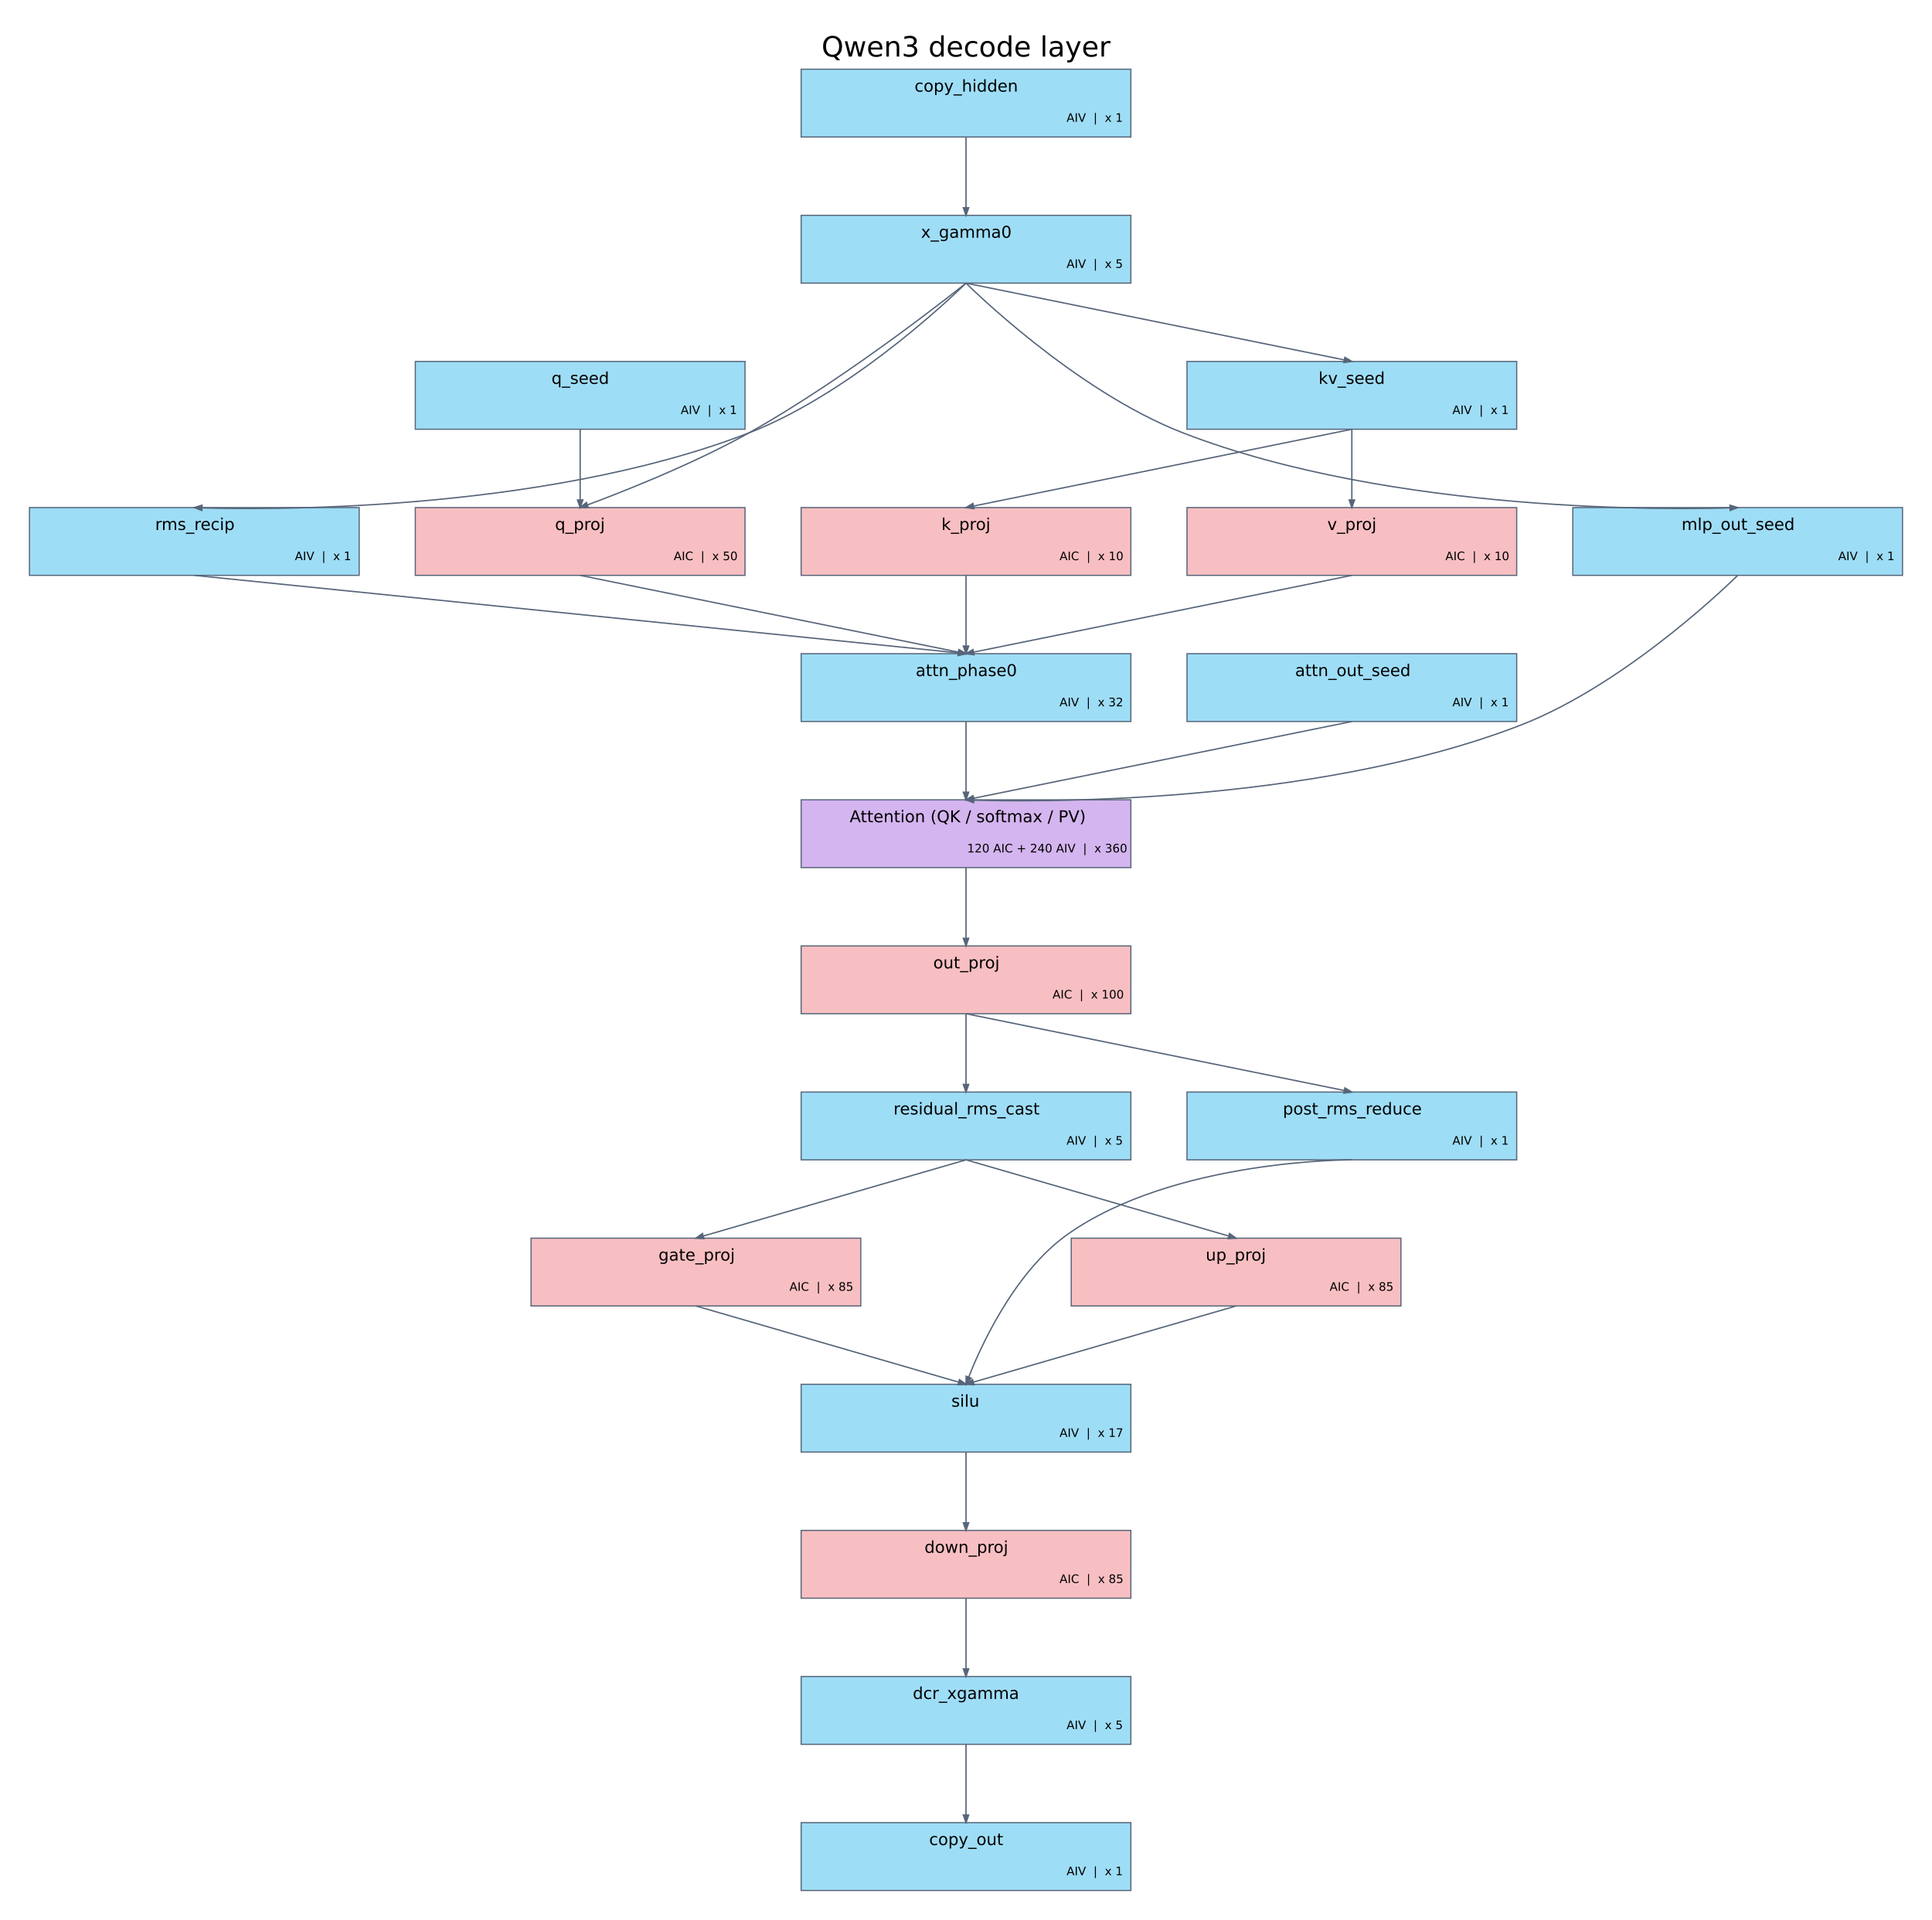
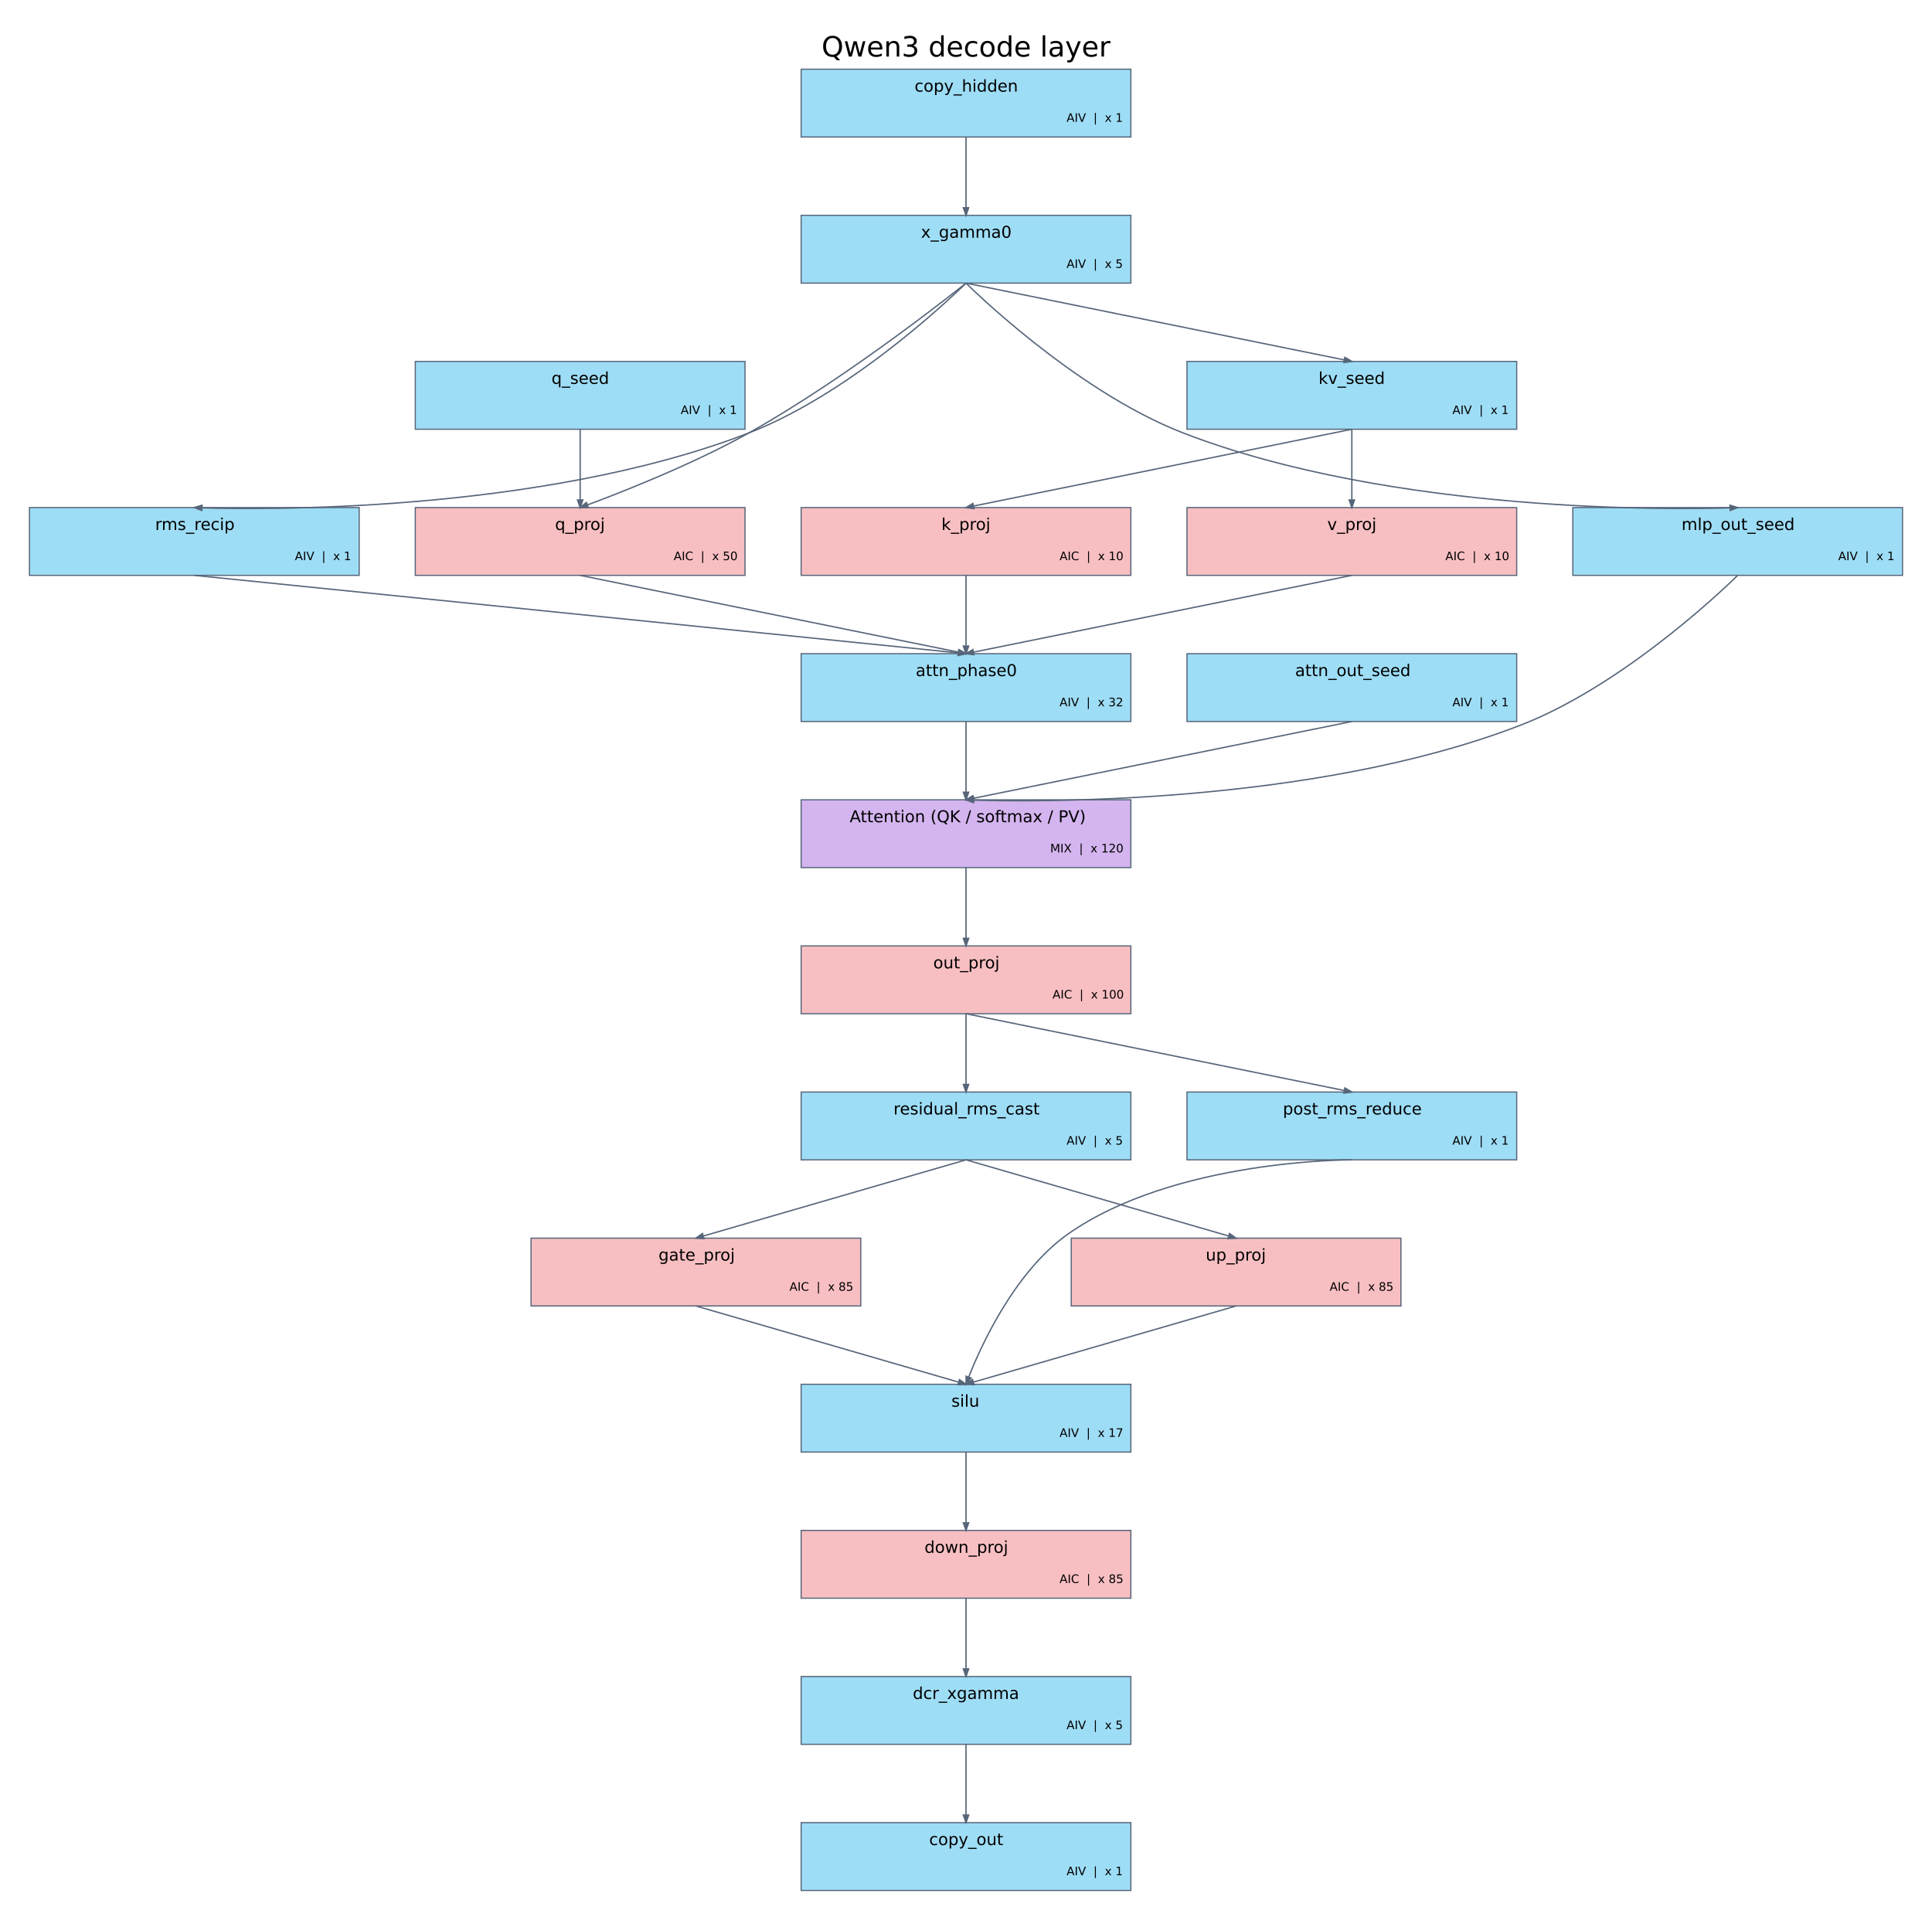
<svg xmlns="http://www.w3.org/2000/svg" width="1652pt" height="1642pt" viewBox="0.00 0.00 1652.40 1642.40">
  <g id="graph0" class="graph" transform="scale(1 1) rotate(0) translate(25.2 1617.2)">
    <polygon fill="white" stroke="transparent" points="-25.2,25.2 -25.2,-1617.2 1627.2,-1617.2 1627.2,25.2 -25.2,25.2" />
    <text text-anchor="middle" x="801" y="-1568.8" font-family="DejaVu Sans" font-size="24.00">Qwen3 decode layer</text>
    <g id="node1" class="node">
      <polygon fill="#9eddf6" stroke="transparent" points="660,-1500 660,-1558 942,-1558 942,-1500 660,-1500" />
      <text text-anchor="start" x="757" y="-1538.8" font-family="DejaVu Sans" font-size="14.00">copy_hidden</text>
      <text text-anchor="start" x="887" y="-1513" font-family="DejaVu Sans" font-size="10.00">AIV  |  x 1</text>
      <polygon fill="none" stroke="#566579" points="660,-1500 660,-1558 942,-1558 942,-1500 660,-1500" />
    </g>
    <g id="node2" class="node">
      <polygon fill="#9eddf6" stroke="transparent" points="660,-1375 660,-1433 942,-1433 942,-1375 660,-1375" />
      <text text-anchor="start" x="762.5" y="-1413.8" font-family="DejaVu Sans" font-size="14.00">x_gamma0</text>
      <text text-anchor="start" x="887" y="-1388" font-family="DejaVu Sans" font-size="10.00">AIV  |  x 5</text>
      <polygon fill="none" stroke="#566579" points="660,-1375 660,-1433 942,-1433 942,-1375 660,-1375" />
    </g>
    <g id="edge4" class="edge">
      <path fill="none" stroke="#566579" stroke-width="1.15" d="M801,-1500C801,-1500 801,-1456.62 801,-1439.67" />
      <polygon fill="#566579" stroke="#566579" stroke-width="1.15" points="803.28,-1439.5 801,-1433 798.73,-1439.5 803.28,-1439.5" />
    </g>
    <g id="node4" class="node">
      <polygon fill="#9eddf6" stroke="transparent" points="0,-1125 0,-1183 282,-1183 282,-1125 0,-1125" />
      <text text-anchor="start" x="107.5" y="-1163.8" font-family="DejaVu Sans" font-size="14.00">rms_recip</text>
      <text text-anchor="start" x="227" y="-1138" font-family="DejaVu Sans" font-size="10.00">AIV  |  x 1</text>
      <polygon fill="none" stroke="#566579" points="0,-1125 0,-1183 282,-1183 282,-1125 0,-1125" />
    </g>
    <g id="edge26" class="edge">
      <path fill="none" stroke="#566579" stroke-width="1.15" d="M801,-1375C801,-1375 708.78,-1282.97 615.2,-1246.8 435.06,-1177.17 190.99,-1181.39 147.7,-1182.75" />
      <polygon fill="#566579" stroke="#566579" stroke-width="1.15" points="147.41,-1180.49 141,-1183 147.58,-1185.03 147.41,-1180.49" />
    </g>
    <g id="node6" class="node">
      <polygon fill="#f8bfc2" stroke="transparent" points="330,-1125 330,-1183 612,-1183 612,-1125 330,-1125" />
      <text text-anchor="start" x="449.5" y="-1163.8" font-family="DejaVu Sans" font-size="14.00">q_proj</text>
      <text text-anchor="start" x="551" y="-1138" font-family="DejaVu Sans" font-size="10.00">AIC  |  x 50</text>
      <polygon fill="none" stroke="#566579" points="330,-1125 330,-1183 612,-1183 612,-1125 330,-1125" />
    </g>
    <g id="edge25" class="edge">
      <path fill="none" stroke="#566579" stroke-width="1.15" d="M801,-1375C801,-1375 702.75,-1295.8 615.2,-1246.8 564.08,-1218.19 497.66,-1192.83 477.24,-1185.28" />
      <polygon fill="#566579" stroke="#566579" stroke-width="1.15" points="477.89,-1183.09 471,-1183 476.33,-1187.37 477.89,-1183.09" />
    </g>
    <g id="node7" class="node">
      <polygon fill="#9eddf6" stroke="transparent" points="990,-1250 990,-1308 1272,-1308 1272,-1250 990,-1250" />
      <text text-anchor="start" x="1102.5" y="-1288.8" font-family="DejaVu Sans" font-size="14.00">kv_seed</text>
      <text text-anchor="start" x="1217" y="-1263" font-family="DejaVu Sans" font-size="10.00">AIV  |  x 1</text>
      <polygon fill="none" stroke="#566579" points="990,-1250 990,-1308 1272,-1308 1272,-1250 990,-1250" />
    </g>
    <g id="edge23" class="edge">
      <path fill="none" stroke="#566579" stroke-width="1.15" d="M801,-1375C801,-1375 1077.9,-1318.78 1124.41,-1309.34" />
      <polygon fill="#566579" stroke="#566579" stroke-width="1.15" points="1125.08,-1311.52 1131,-1308 1124.18,-1307.06 1125.08,-1311.52" />
    </g>
    <g id="node8" class="node">
      <polygon fill="#9eddf6" stroke="transparent" points="1320,-1125 1320,-1183 1602,-1183 1602,-1125 1320,-1125" />
      <text text-anchor="start" x="1413" y="-1163.8" font-family="DejaVu Sans" font-size="14.00">mlp_out_seed</text>
      <text text-anchor="start" x="1547" y="-1138" font-family="DejaVu Sans" font-size="10.00">AIV  |  x 1</text>
      <polygon fill="none" stroke="#566579" points="1320,-1125 1320,-1183 1602,-1183 1602,-1125 1320,-1125" />
    </g>
    <g id="edge24" class="edge">
      <path fill="none" stroke="#566579" stroke-width="1.15" d="M801,-1375C801,-1375 893.22,-1282.97 986.8,-1246.8 1166.94,-1177.17 1411.01,-1181.39 1454.3,-1182.75" />
      <polygon fill="#566579" stroke="#566579" stroke-width="1.15" points="1454.42,-1185.03 1461,-1183 1454.59,-1180.49 1454.42,-1185.03" />
    </g>
    <g id="node3" class="node">
      <polygon fill="#9eddf6" stroke="transparent" points="990,-1000 990,-1058 1272,-1058 1272,-1000 990,-1000" />
      <text text-anchor="start" x="1082.5" y="-1038.8" font-family="DejaVu Sans" font-size="14.00">attn_out_seed</text>
      <text text-anchor="start" x="1217" y="-1013" font-family="DejaVu Sans" font-size="10.00">AIV  |  x 1</text>
      <polygon fill="none" stroke="#566579" points="990,-1000 990,-1058 1272,-1058 1272,-1000 990,-1000" />
    </g>
    <g id="node12" class="node">
      <polygon fill="#d4b5ef" stroke="transparent" points="660,-875 660,-933 942,-933 942,-875 660,-875" />
      <text text-anchor="start" x="701.5" y="-913.8" font-family="DejaVu Sans" font-size="14.00">Attention (QK / softmax / PV)</text>
-       <text text-anchor="start" x="802" y="-888" font-family="DejaVu Sans" font-size="10.00">120 AIC + 240 AIV  |  x 360</text>
+       <text text-anchor="start" x="873" y="-888" font-family="DejaVu Sans" font-size="10.00">MIX  |  x 120</text>
      <polygon fill="none" stroke="#566579" points="660,-875 660,-933 942,-933 942,-875 660,-875" />
    </g>
    <g id="edge2" class="edge">
      <path fill="none" stroke="#566579" stroke-width="1.15" d="M1131,-1000C1131,-1000 854.1,-943.78 807.59,-934.34" />
      <polygon fill="#566579" stroke="#566579" stroke-width="1.15" points="807.82,-932.06 801,-933 806.92,-936.52 807.82,-932.06" />
    </g>
    <g id="node11" class="node">
      <polygon fill="#9eddf6" stroke="transparent" points="660,-1000 660,-1058 942,-1058 942,-1000 660,-1000" />
      <text text-anchor="start" x="758" y="-1038.8" font-family="DejaVu Sans" font-size="14.00">attn_phase0</text>
      <text text-anchor="start" x="881" y="-1013" font-family="DejaVu Sans" font-size="10.00">AIV  |  x 32</text>
      <polygon fill="none" stroke="#566579" points="660,-1000 660,-1058 942,-1058 942,-1000 660,-1000" />
    </g>
    <g id="edge19" class="edge">
      <path fill="none" stroke="#566579" stroke-width="1.15" d="M141,-1125C141,-1125 725.92,-1065.62 794.47,-1058.66" />
      <polygon fill="#566579" stroke="#566579" stroke-width="1.15" points="794.76,-1060.92 801,-1058 794.3,-1056.39 794.76,-1060.92" />
    </g>
    <g id="node5" class="node">
      <polygon fill="#9eddf6" stroke="transparent" points="330,-1250 330,-1308 612,-1308 612,-1250 330,-1250" />
      <text text-anchor="start" x="446.5" y="-1288.8" font-family="DejaVu Sans" font-size="14.00">q_seed</text>
      <text text-anchor="start" x="557" y="-1263" font-family="DejaVu Sans" font-size="10.00">AIV  |  x 1</text>
      <polygon fill="none" stroke="#566579" points="330,-1250 330,-1308 612,-1308 612,-1250 330,-1250" />
    </g>
    <g id="edge16" class="edge">
      <path fill="none" stroke="#566579" stroke-width="1.15" d="M471,-1250C471,-1250 471,-1206.62 471,-1189.67" />
      <polygon fill="#566579" stroke="#566579" stroke-width="1.15" points="473.28,-1189.5 471,-1183 468.73,-1189.5 473.28,-1189.5" />
    </g>
    <g id="edge15" class="edge">
      <path fill="none" stroke="#566579" stroke-width="1.15" d="M471,-1125C471,-1125 747.9,-1068.78 794.41,-1059.34" />
      <polygon fill="#566579" stroke="#566579" stroke-width="1.15" points="795.08,-1061.52 801,-1058 794.18,-1057.06 795.08,-1061.52" />
    </g>
    <g id="node9" class="node">
      <polygon fill="#f8bfc2" stroke="transparent" points="660,-1125 660,-1183 942,-1183 942,-1125 660,-1125" />
      <text text-anchor="start" x="780" y="-1163.8" font-family="DejaVu Sans" font-size="14.00">k_proj</text>
      <text text-anchor="start" x="881" y="-1138" font-family="DejaVu Sans" font-size="10.00">AIC  |  x 10</text>
      <polygon fill="none" stroke="#566579" points="660,-1125 660,-1183 942,-1183 942,-1125 660,-1125" />
    </g>
    <g id="edge9" class="edge">
      <path fill="none" stroke="#566579" stroke-width="1.15" d="M1131,-1250C1131,-1250 854.1,-1193.78 807.59,-1184.34" />
      <polygon fill="#566579" stroke="#566579" stroke-width="1.15" points="807.82,-1182.06 801,-1183 806.92,-1186.52 807.82,-1182.06" />
    </g>
    <g id="node10" class="node">
      <polygon fill="#f8bfc2" stroke="transparent" points="990,-1125 990,-1183 1272,-1183 1272,-1125 990,-1125" />
      <text text-anchor="start" x="1110" y="-1163.8" font-family="DejaVu Sans" font-size="14.00">v_proj</text>
      <text text-anchor="start" x="1211" y="-1138" font-family="DejaVu Sans" font-size="10.00">AIC  |  x 10</text>
      <polygon fill="none" stroke="#566579" points="990,-1125 990,-1183 1272,-1183 1272,-1125 990,-1125" />
    </g>
    <g id="edge10" class="edge">
      <path fill="none" stroke="#566579" stroke-width="1.15" d="M1131,-1250C1131,-1250 1131,-1206.62 1131,-1189.67" />
      <polygon fill="#566579" stroke="#566579" stroke-width="1.15" points="1133.28,-1189.5 1131,-1183 1128.73,-1189.5 1133.28,-1189.5" />
    </g>
    <g id="edge11" class="edge">
      <path fill="none" stroke="#566579" stroke-width="1.15" d="M1461,-1125C1461,-1125 1368.78,-1032.97 1275.2,-996.8 1095.06,-927.17 850.99,-931.39 807.7,-932.75" />
      <polygon fill="#566579" stroke="#566579" stroke-width="1.15" points="807.41,-930.49 801,-933 807.58,-935.03 807.41,-930.49" />
    </g>
    <g id="edge8" class="edge">
      <path fill="none" stroke="#566579" stroke-width="1.15" d="M801,-1125C801,-1125 801,-1081.62 801,-1064.67" />
      <polygon fill="#566579" stroke="#566579" stroke-width="1.15" points="803.28,-1064.5 801,-1058 798.73,-1064.5 803.28,-1064.5" />
    </g>
    <g id="edge22" class="edge">
      <path fill="none" stroke="#566579" stroke-width="1.15" d="M1131,-1125C1131,-1125 854.1,-1068.78 807.59,-1059.34" />
      <polygon fill="#566579" stroke="#566579" stroke-width="1.15" points="807.82,-1057.06 801,-1058 806.92,-1061.52 807.82,-1057.06" />
    </g>
    <g id="edge3" class="edge">
      <path fill="none" stroke="#566579" stroke-width="1.15" d="M801,-1000C801,-1000 801,-956.62 801,-939.67" />
      <polygon fill="#566579" stroke="#566579" stroke-width="1.15" points="803.28,-939.5 801,-933 798.73,-939.5 803.28,-939.5" />
    </g>
    <g id="node13" class="node">
      <polygon fill="#f8bfc2" stroke="transparent" points="660,-750 660,-808 942,-808 942,-750 660,-750" />
      <text text-anchor="start" x="773" y="-788.8" font-family="DejaVu Sans" font-size="14.00">out_proj</text>
      <text text-anchor="start" x="875" y="-763" font-family="DejaVu Sans" font-size="10.00">AIC  |  x 100</text>
      <polygon fill="none" stroke="#566579" points="660,-750 660,-808 942,-808 942,-750 660,-750" />
    </g>
    <g id="edge1" class="edge">
      <path fill="none" stroke="#566579" stroke-width="1.15" d="M801,-875C801,-875 801,-831.62 801,-814.67" />
      <polygon fill="#566579" stroke="#566579" stroke-width="1.15" points="803.28,-814.5 801,-808 798.73,-814.5 803.28,-814.5" />
    </g>
    <g id="node14" class="node">
      <polygon fill="#9eddf6" stroke="transparent" points="660,-625 660,-683 942,-683 942,-625 660,-625" />
      <text text-anchor="start" x="739" y="-663.8" font-family="DejaVu Sans" font-size="14.00">residual_rms_cast</text>
      <text text-anchor="start" x="887" y="-638" font-family="DejaVu Sans" font-size="10.00">AIV  |  x 5</text>
      <polygon fill="none" stroke="#566579" points="660,-625 660,-683 942,-683 942,-625 660,-625" />
    </g>
    <g id="edge13" class="edge">
      <path fill="none" stroke="#566579" stroke-width="1.15" d="M801,-750C801,-750 801,-706.62 801,-689.67" />
      <polygon fill="#566579" stroke="#566579" stroke-width="1.15" points="803.28,-689.5 801,-683 798.73,-689.5 803.28,-689.5" />
    </g>
    <g id="node15" class="node">
      <polygon fill="#9eddf6" stroke="transparent" points="990,-625 990,-683 1272,-683 1272,-625 990,-625" />
      <text text-anchor="start" x="1072" y="-663.8" font-family="DejaVu Sans" font-size="14.00">post_rms_reduce</text>
      <text text-anchor="start" x="1217" y="-638" font-family="DejaVu Sans" font-size="10.00">AIV  |  x 1</text>
      <polygon fill="none" stroke="#566579" points="990,-625 990,-683 1272,-683 1272,-625 990,-625" />
    </g>
    <g id="edge12" class="edge">
      <path fill="none" stroke="#566579" stroke-width="1.15" d="M801,-750C801,-750 1077.9,-693.78 1124.41,-684.34" />
      <polygon fill="#566579" stroke="#566579" stroke-width="1.15" points="1125.08,-686.52 1131,-683 1124.18,-682.06 1125.08,-686.52" />
    </g>
    <g id="node16" class="node">
      <polygon fill="#f8bfc2" stroke="transparent" points="429,-500 429,-558 711,-558 711,-500 429,-500" />
      <text text-anchor="start" x="538" y="-538.8" font-family="DejaVu Sans" font-size="14.00">gate_proj</text>
      <text text-anchor="start" x="650" y="-513" font-family="DejaVu Sans" font-size="10.00">AIC  |  x 85</text>
      <polygon fill="none" stroke="#566579" points="429,-500 429,-558 711,-558 711,-500 429,-500" />
    </g>
    <g id="edge17" class="edge">
      <path fill="none" stroke="#566579" stroke-width="1.15" d="M801,-625C801,-625 614.54,-570.92 576.66,-559.93" />
      <polygon fill="#566579" stroke="#566579" stroke-width="1.15" points="576.88,-557.63 570,-558 575.61,-562 576.88,-557.63" />
    </g>
    <g id="node17" class="node">
      <polygon fill="#f8bfc2" stroke="transparent" points="891,-500 891,-558 1173,-558 1173,-500 891,-500" />
      <text text-anchor="start" x="1006" y="-538.8" font-family="DejaVu Sans" font-size="14.00">up_proj</text>
      <text text-anchor="start" x="1112" y="-513" font-family="DejaVu Sans" font-size="10.00">AIC  |  x 85</text>
      <polygon fill="none" stroke="#566579" points="891,-500 891,-558 1173,-558 1173,-500 891,-500" />
    </g>
    <g id="edge18" class="edge">
      <path fill="none" stroke="#566579" stroke-width="1.15" d="M801,-625C801,-625 987.46,-570.92 1025.34,-559.93" />
      <polygon fill="#566579" stroke="#566579" stroke-width="1.15" points="1026.39,-562 1032,-558 1025.12,-557.63 1026.39,-562" />
    </g>
    <g id="node18" class="node">
      <polygon fill="#9eddf6" stroke="transparent" points="660,-375 660,-433 942,-433 942,-375 660,-375" />
      <text text-anchor="start" x="788.5" y="-413.8" font-family="DejaVu Sans" font-size="14.00">silu</text>
      <text text-anchor="start" x="881" y="-388" font-family="DejaVu Sans" font-size="10.00">AIV  |  x 17</text>
      <polygon fill="none" stroke="#566579" points="660,-375 660,-433 942,-433 942,-375 660,-375" />
    </g>
    <g id="edge14" class="edge">
      <path fill="none" stroke="#566579" stroke-width="1.15" d="M1131,-625C1131,-625 979,-625.77 887.8,-561.2 840.64,-527.81 811.47,-460.08 803.34,-439.24" />
      <polygon fill="#566579" stroke="#566579" stroke-width="1.15" points="805.41,-438.29 801,-433 801.15,-439.89 805.41,-438.29" />
    </g>
    <g id="edge7" class="edge">
      <path fill="none" stroke="#566579" stroke-width="1.15" d="M570,-500C570,-500 756.46,-445.92 794.34,-434.93" />
      <polygon fill="#566579" stroke="#566579" stroke-width="1.15" points="795.39,-437 801,-433 794.12,-432.63 795.39,-437" />
    </g>
    <g id="edge21" class="edge">
      <path fill="none" stroke="#566579" stroke-width="1.15" d="M1032,-500C1032,-500 845.54,-445.92 807.66,-434.93" />
      <polygon fill="#566579" stroke="#566579" stroke-width="1.15" points="807.88,-432.63 801,-433 806.61,-437 807.88,-432.63" />
    </g>
    <g id="node19" class="node">
      <polygon fill="#f8bfc2" stroke="transparent" points="660,-250 660,-308 942,-308 942,-250 660,-250" />
      <text text-anchor="start" x="765.5" y="-288.8" font-family="DejaVu Sans" font-size="14.00">down_proj</text>
      <text text-anchor="start" x="881" y="-263" font-family="DejaVu Sans" font-size="10.00">AIC  |  x 85</text>
      <polygon fill="none" stroke="#566579" points="660,-250 660,-308 942,-308 942,-250 660,-250" />
    </g>
    <g id="edge20" class="edge">
      <path fill="none" stroke="#566579" stroke-width="1.15" d="M801,-375C801,-375 801,-331.62 801,-314.67" />
      <polygon fill="#566579" stroke="#566579" stroke-width="1.15" points="803.28,-314.5 801,-308 798.73,-314.5 803.28,-314.5" />
    </g>
    <g id="node20" class="node">
      <polygon fill="#9eddf6" stroke="transparent" points="660,-125 660,-183 942,-183 942,-125 660,-125" />
      <text text-anchor="start" x="755.5" y="-163.8" font-family="DejaVu Sans" font-size="14.00">dcr_xgamma</text>
      <text text-anchor="start" x="887" y="-138" font-family="DejaVu Sans" font-size="10.00">AIV  |  x 5</text>
      <polygon fill="none" stroke="#566579" points="660,-125 660,-183 942,-183 942,-125 660,-125" />
    </g>
    <g id="edge6" class="edge">
      <path fill="none" stroke="#566579" stroke-width="1.15" d="M801,-250C801,-250 801,-206.62 801,-189.67" />
      <polygon fill="#566579" stroke="#566579" stroke-width="1.15" points="803.28,-189.5 801,-183 798.73,-189.5 803.28,-189.5" />
    </g>
    <g id="node21" class="node">
      <polygon fill="#9eddf6" stroke="transparent" points="660,0 660,-58 942,-58 942,0 660,0" />
      <text text-anchor="start" x="769.5" y="-38.8" font-family="DejaVu Sans" font-size="14.00">copy_out</text>
      <text text-anchor="start" x="887" y="-13" font-family="DejaVu Sans" font-size="10.00">AIV  |  x 1</text>
      <polygon fill="none" stroke="#566579" points="660,0 660,-58 942,-58 942,0 660,0" />
    </g>
    <g id="edge5" class="edge">
      <path fill="none" stroke="#566579" stroke-width="1.15" d="M801,-125C801,-125 801,-81.62 801,-64.67" />
      <polygon fill="#566579" stroke="#566579" stroke-width="1.15" points="803.28,-64.5 801,-58 798.73,-64.5 803.28,-64.5" />
    </g>
  </g>
</svg>
